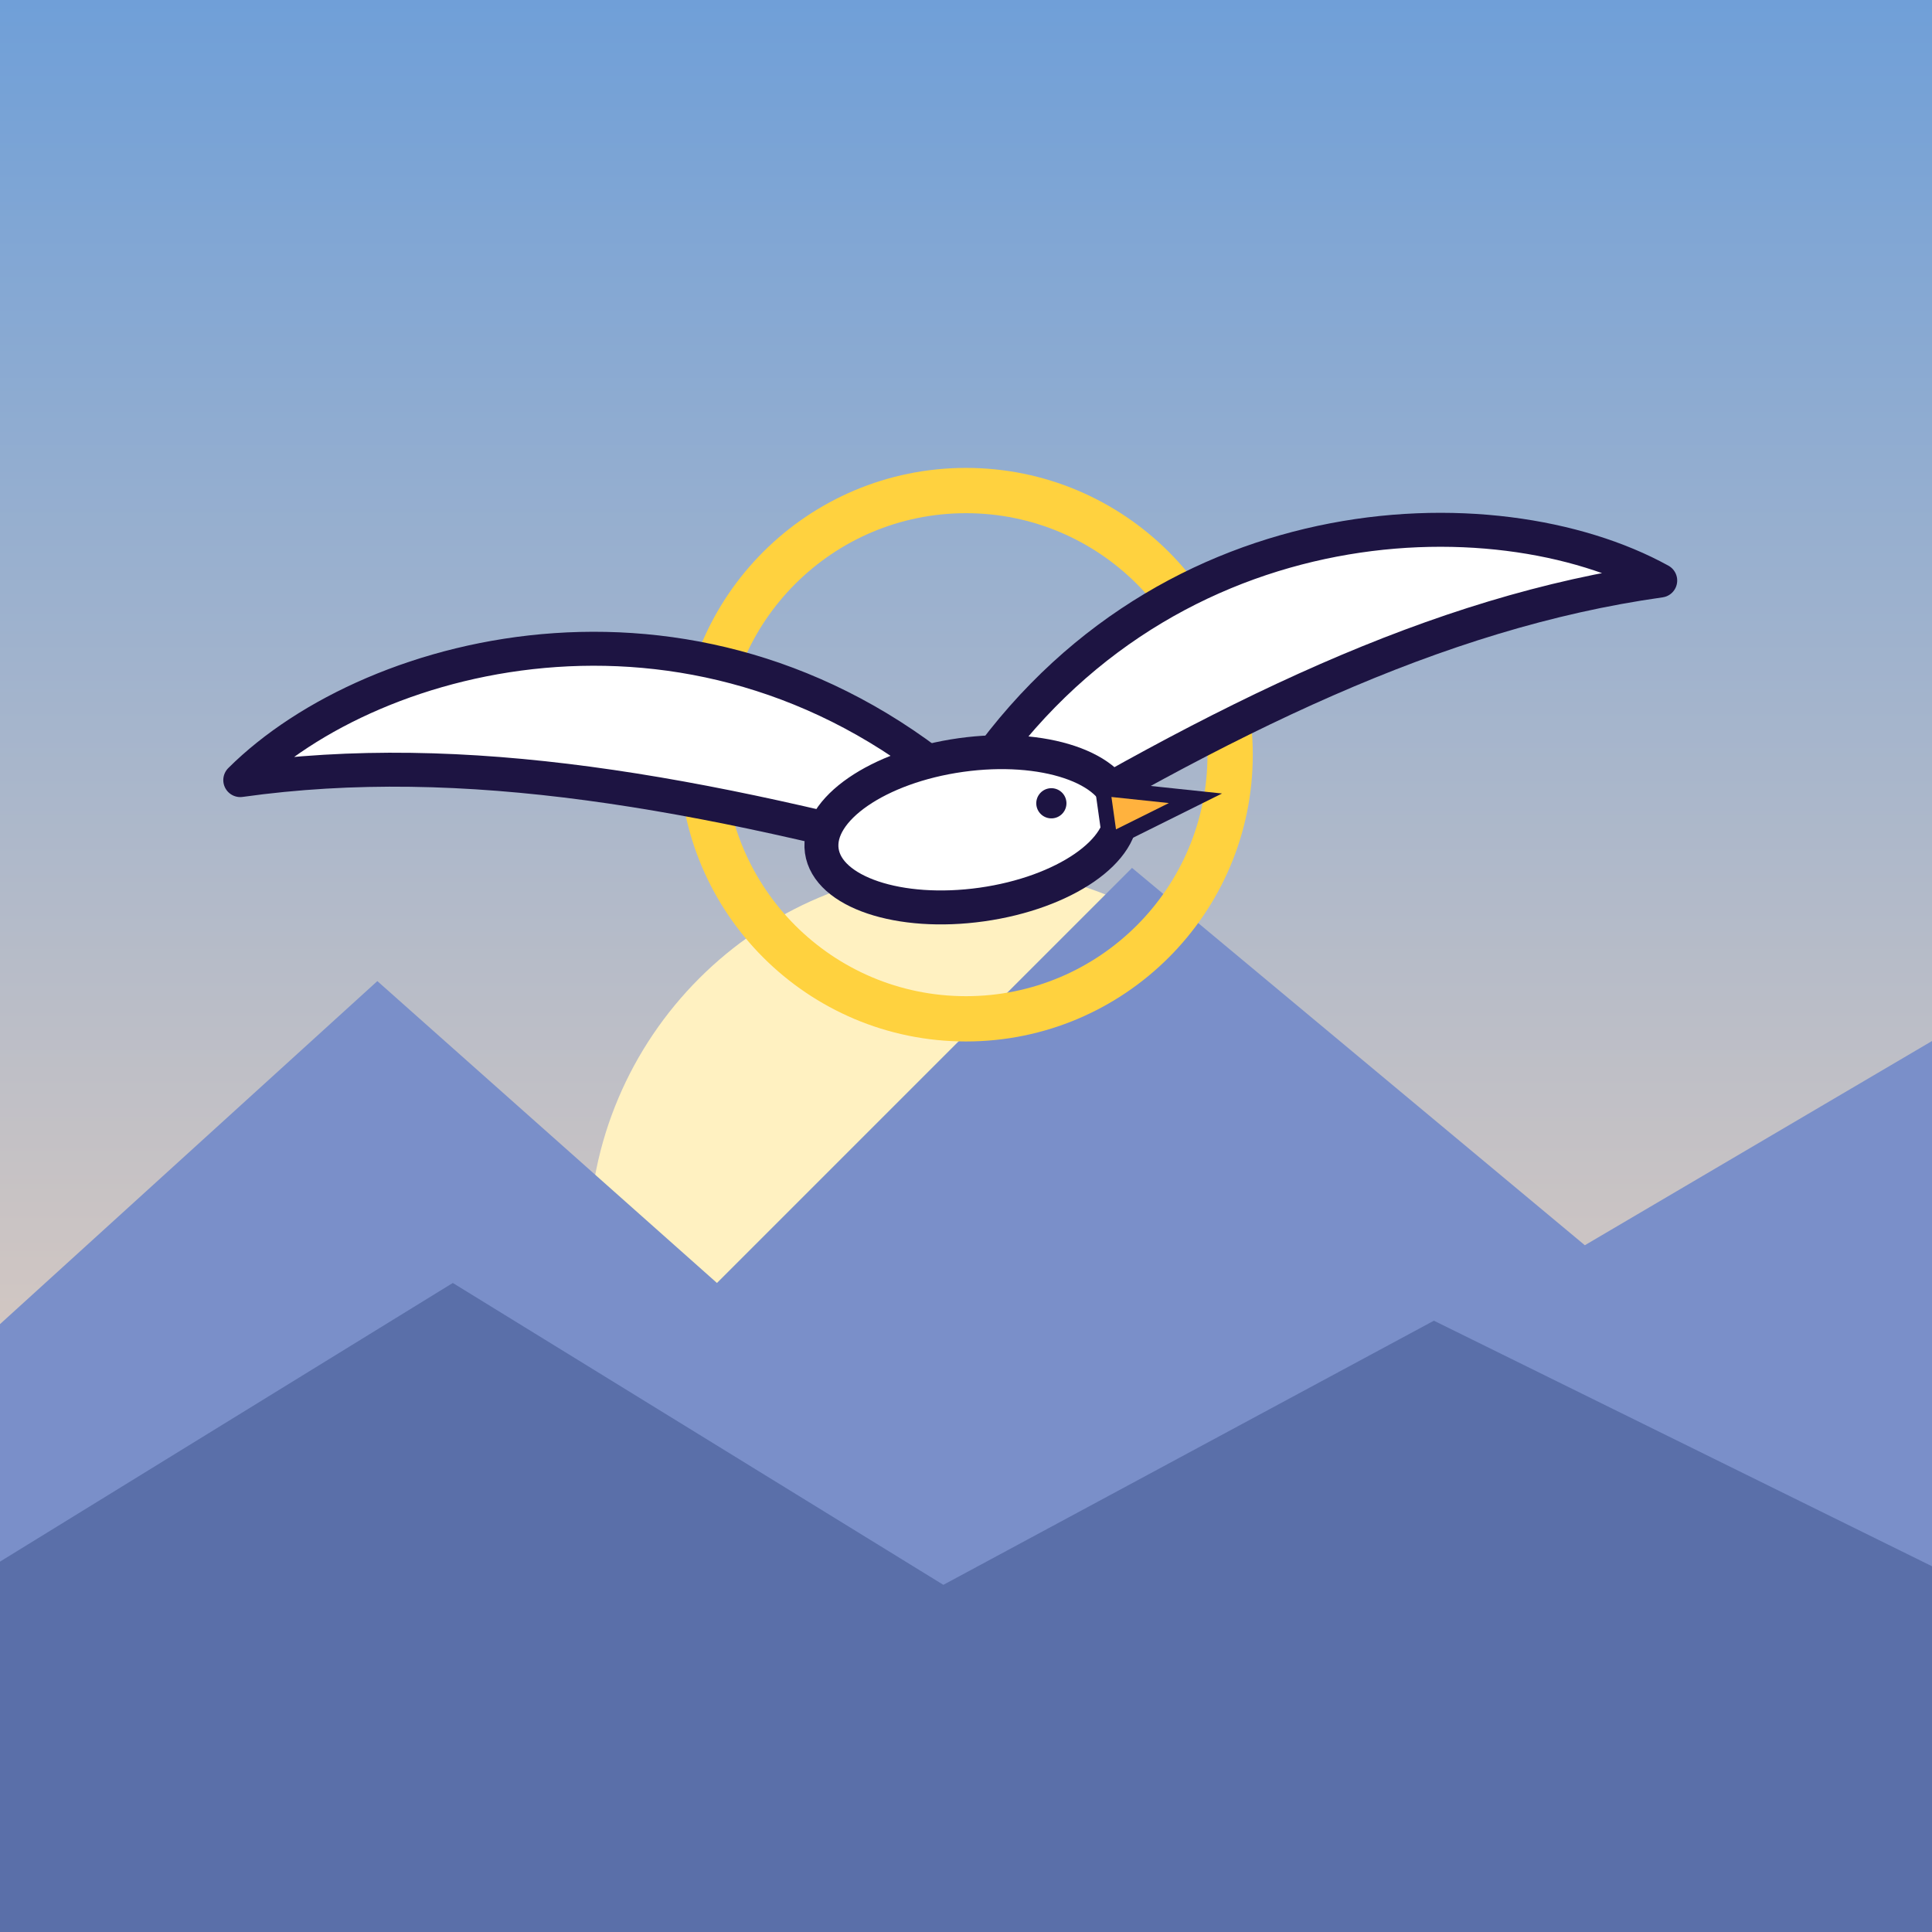
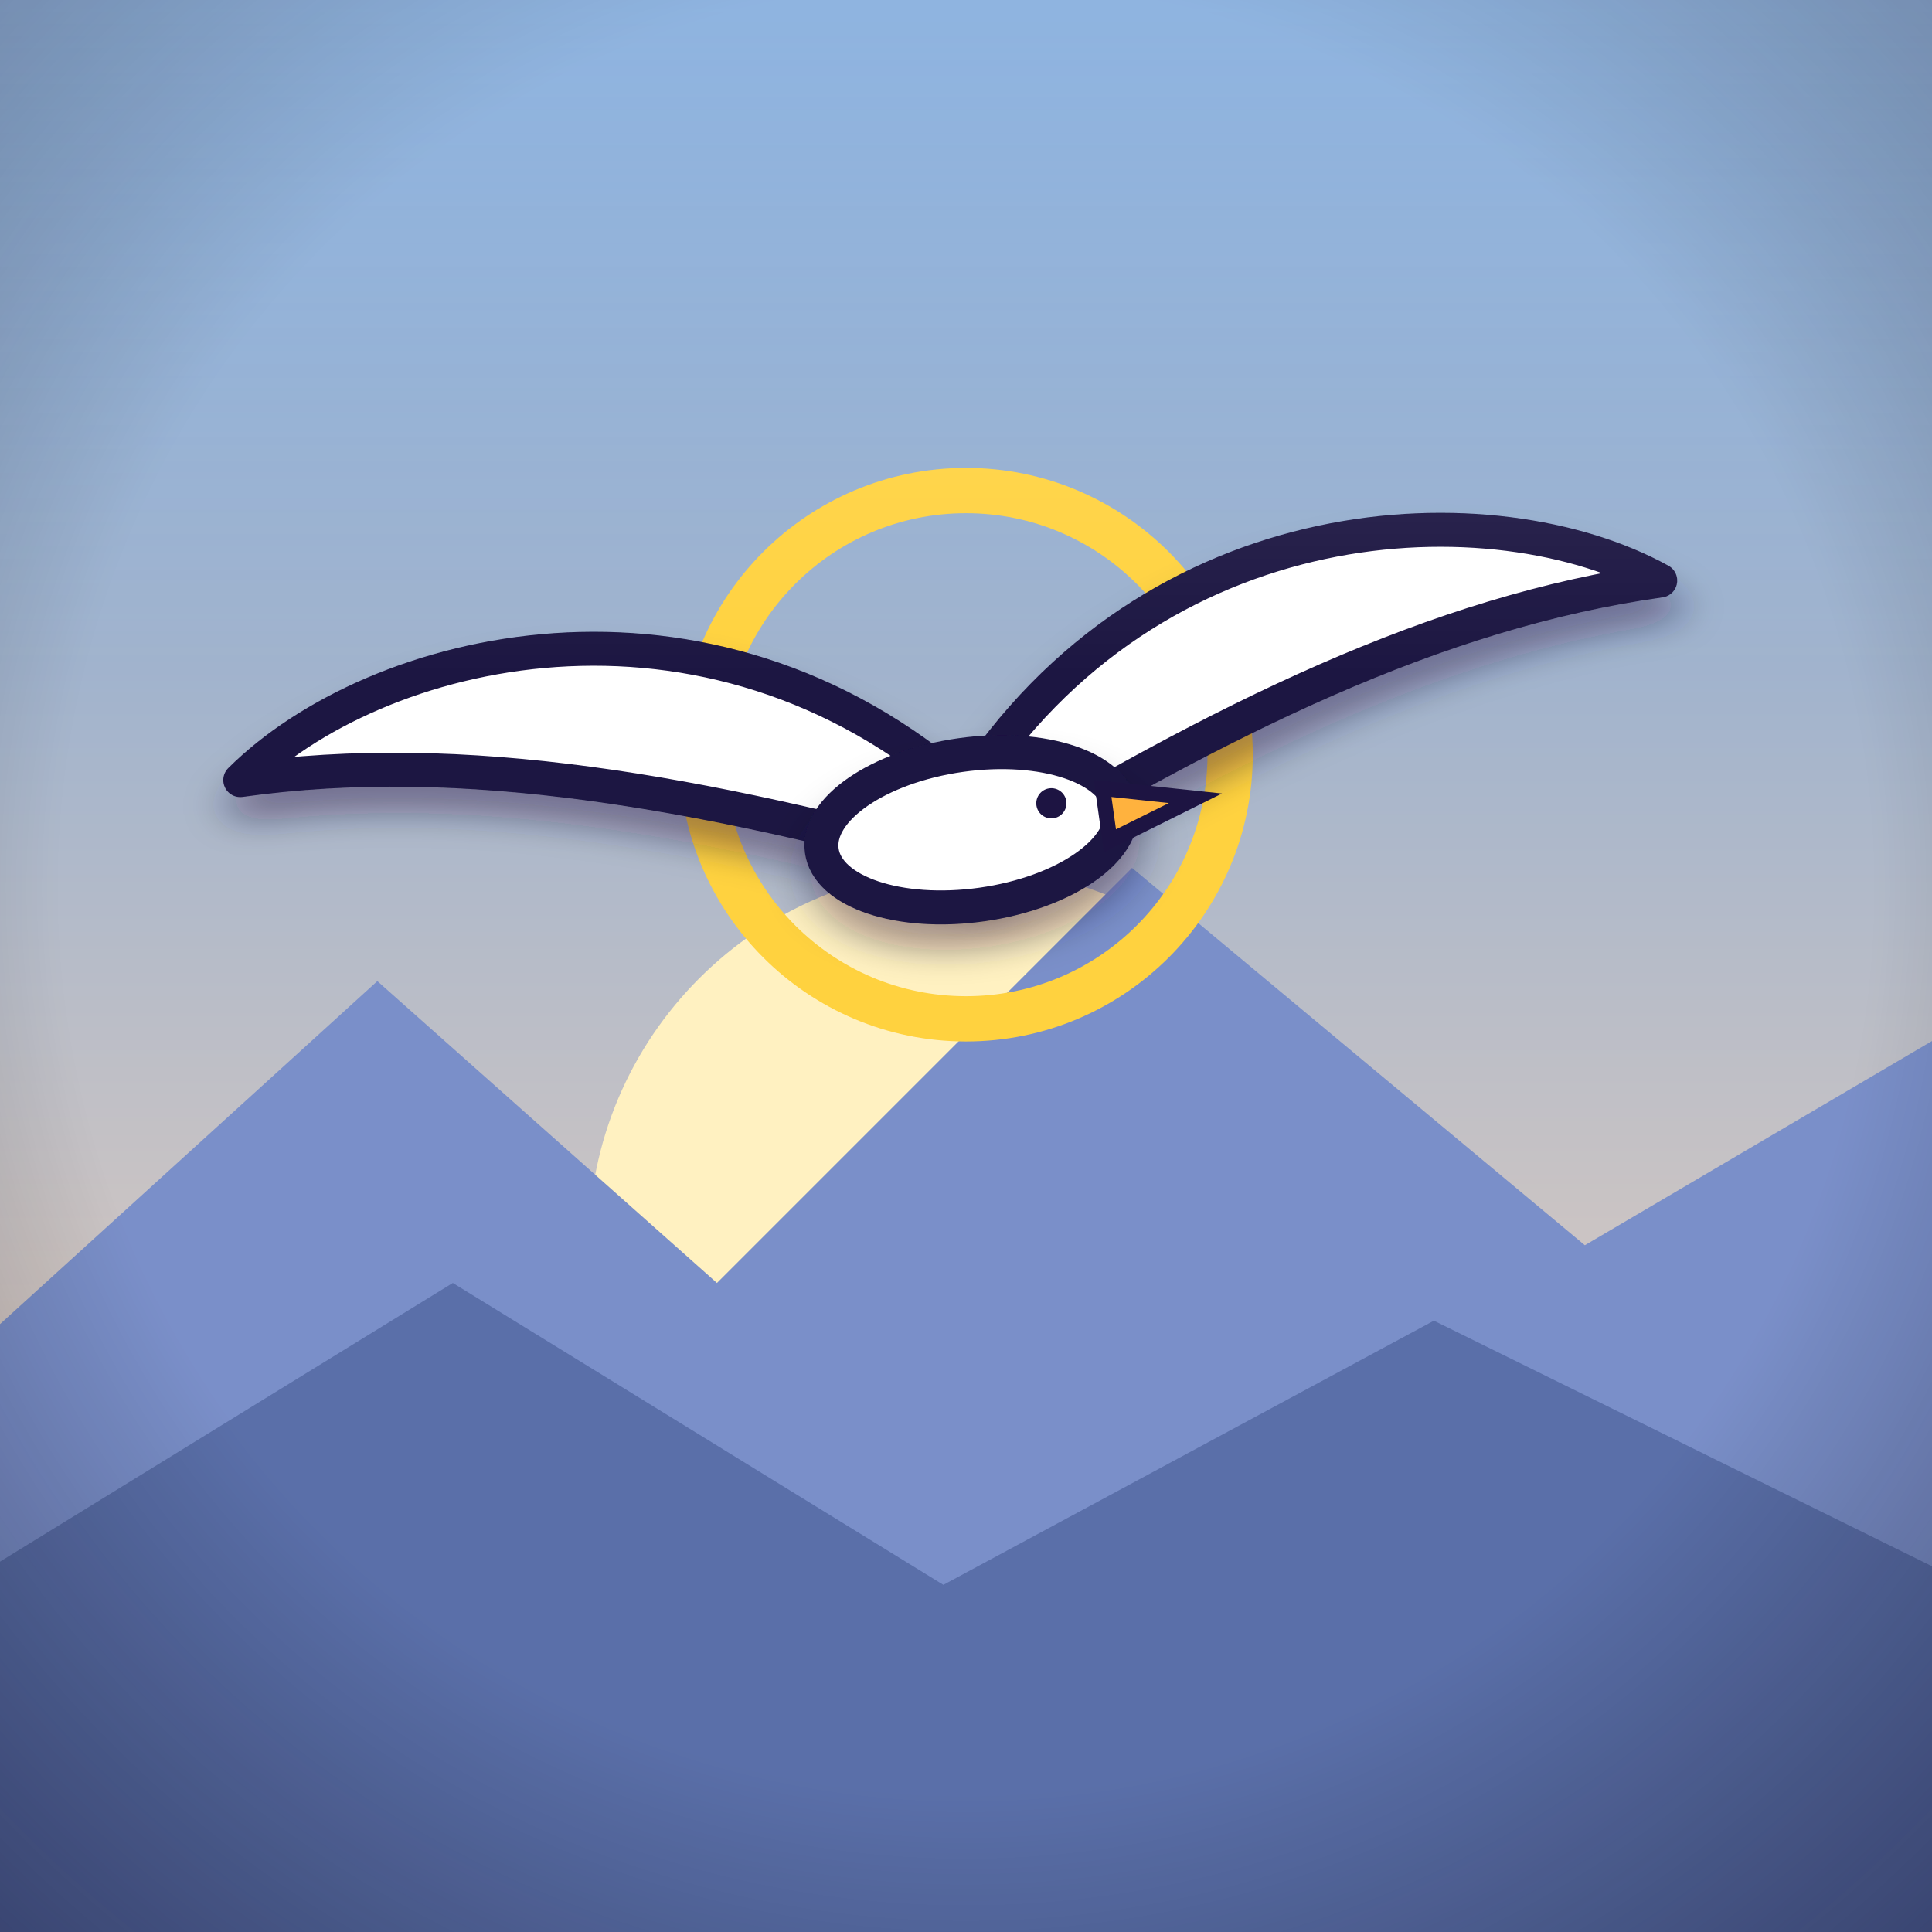
<svg xmlns="http://www.w3.org/2000/svg" viewBox="0 0 512 512" width="512" height="512">
  <defs>
+     <filter id="ds" x="-20%" y="-20%" width="140%" height="150%">
+       <feDropShadow dx="0" dy="7" stdDeviation="5" flood-color="#140c33" flood-opacity=".38" />
+     </filter>
+     <filter id="bk" x="-50%" y="-50%" width="200%" height="200%">
+       <feGaussianBlur stdDeviation="14" />
+     </filter>
+     <radialGradient id="vig" cx=".5" cy=".46" r=".75">
+       <stop offset=".62" stop-color="#000" stop-opacity="0" />
+       <stop offset="1" stop-color="#0a0620" stop-opacity=".42" />
+     </radialGradient>
+     <linearGradient id="gl" x1="0" y1="0" x2="0" y2="1">
+       <stop offset="0" stop-color="#fff" stop-opacity=".22" />
+       <stop offset=".35" stop-color="#fff" stop-opacity="0" />
+     </linearGradient>
    <linearGradient id="g1" x1="0" y1="0" x2="0" y2="1">
      <stop offset="0" stop-color="#6f9fd8" />
      <stop offset="1" stop-color="#ffd9b8" />
    </linearGradient>
  </defs>
  <rect width="512" height="512" fill="url(#g1)" />
  <circle cx="256" cy="330" r="100" fill="#fff1c1" />
  <path d="M-10 360 L100 260 L190 340 L300 230 L420 330 L522 270 V522 H-10Z" fill="#7a8fc9" />
  <path d="M-10 420 L120 340 L250 420 L380 350 L522 420 V522 H-10Z" fill="#5a6fa9" />
  <circle cx="256" cy="200" r="70" fill="none" stroke="#ffd23f" stroke-width="12" />
  <g transform="translate(256 210) rotate(-8)">
-     <path d="M0 0 C-60 -70 -150 -60 -190 -30 C-130 -30 -70 -10 0 20Z" fill="#fff" stroke="#1d1442" stroke-width="9" stroke-linejoin="round" stroke-linecap="round" />
-     <path d="M0 0 C60 -70 150 -60 190 -30 C130 -30 70 -10 0 20Z" fill="#fff" stroke="#1d1442" stroke-width="9" stroke-linejoin="round" stroke-linecap="round" />
-     <ellipse cx="0" cy="10" rx="40" ry="20" fill="#fff" stroke="#1d1442" stroke-width="9" stroke-linejoin="round" stroke-linecap="round" />
+     <path d="M0 0 C-60 -70 -150 -60 -190 -30 C-130 -30 -70 -10 0 20Z" fill="#fff" stroke="#1d1442" stroke-width="9" stroke-linejoin="round" stroke-linecap="round" filter="url(#ds)" />
+     <path d="M0 0 C60 -70 150 -60 190 -30 C130 -30 70 -10 0 20Z" fill="#fff" stroke="#1d1442" stroke-width="9" stroke-linejoin="round" stroke-linecap="round" filter="url(#ds)" />
+     <ellipse cx="0" cy="10" rx="40" ry="20" fill="#fff" stroke="#1d1442" stroke-width="9" stroke-linejoin="round" stroke-linecap="round" filter="url(#ds)" />
    <path d="M36 4 L60 10 L36 18Z" fill="#ffb23e" stroke="#1d1442" stroke-width="4" />
    <circle cx="22" cy="6" r="4" fill="#1d1442" />
  </g>
+   <rect width="512" height="512" fill="url(#vig)" />
+   <rect width="512" height="512" fill="url(#gl)" />
</svg>
